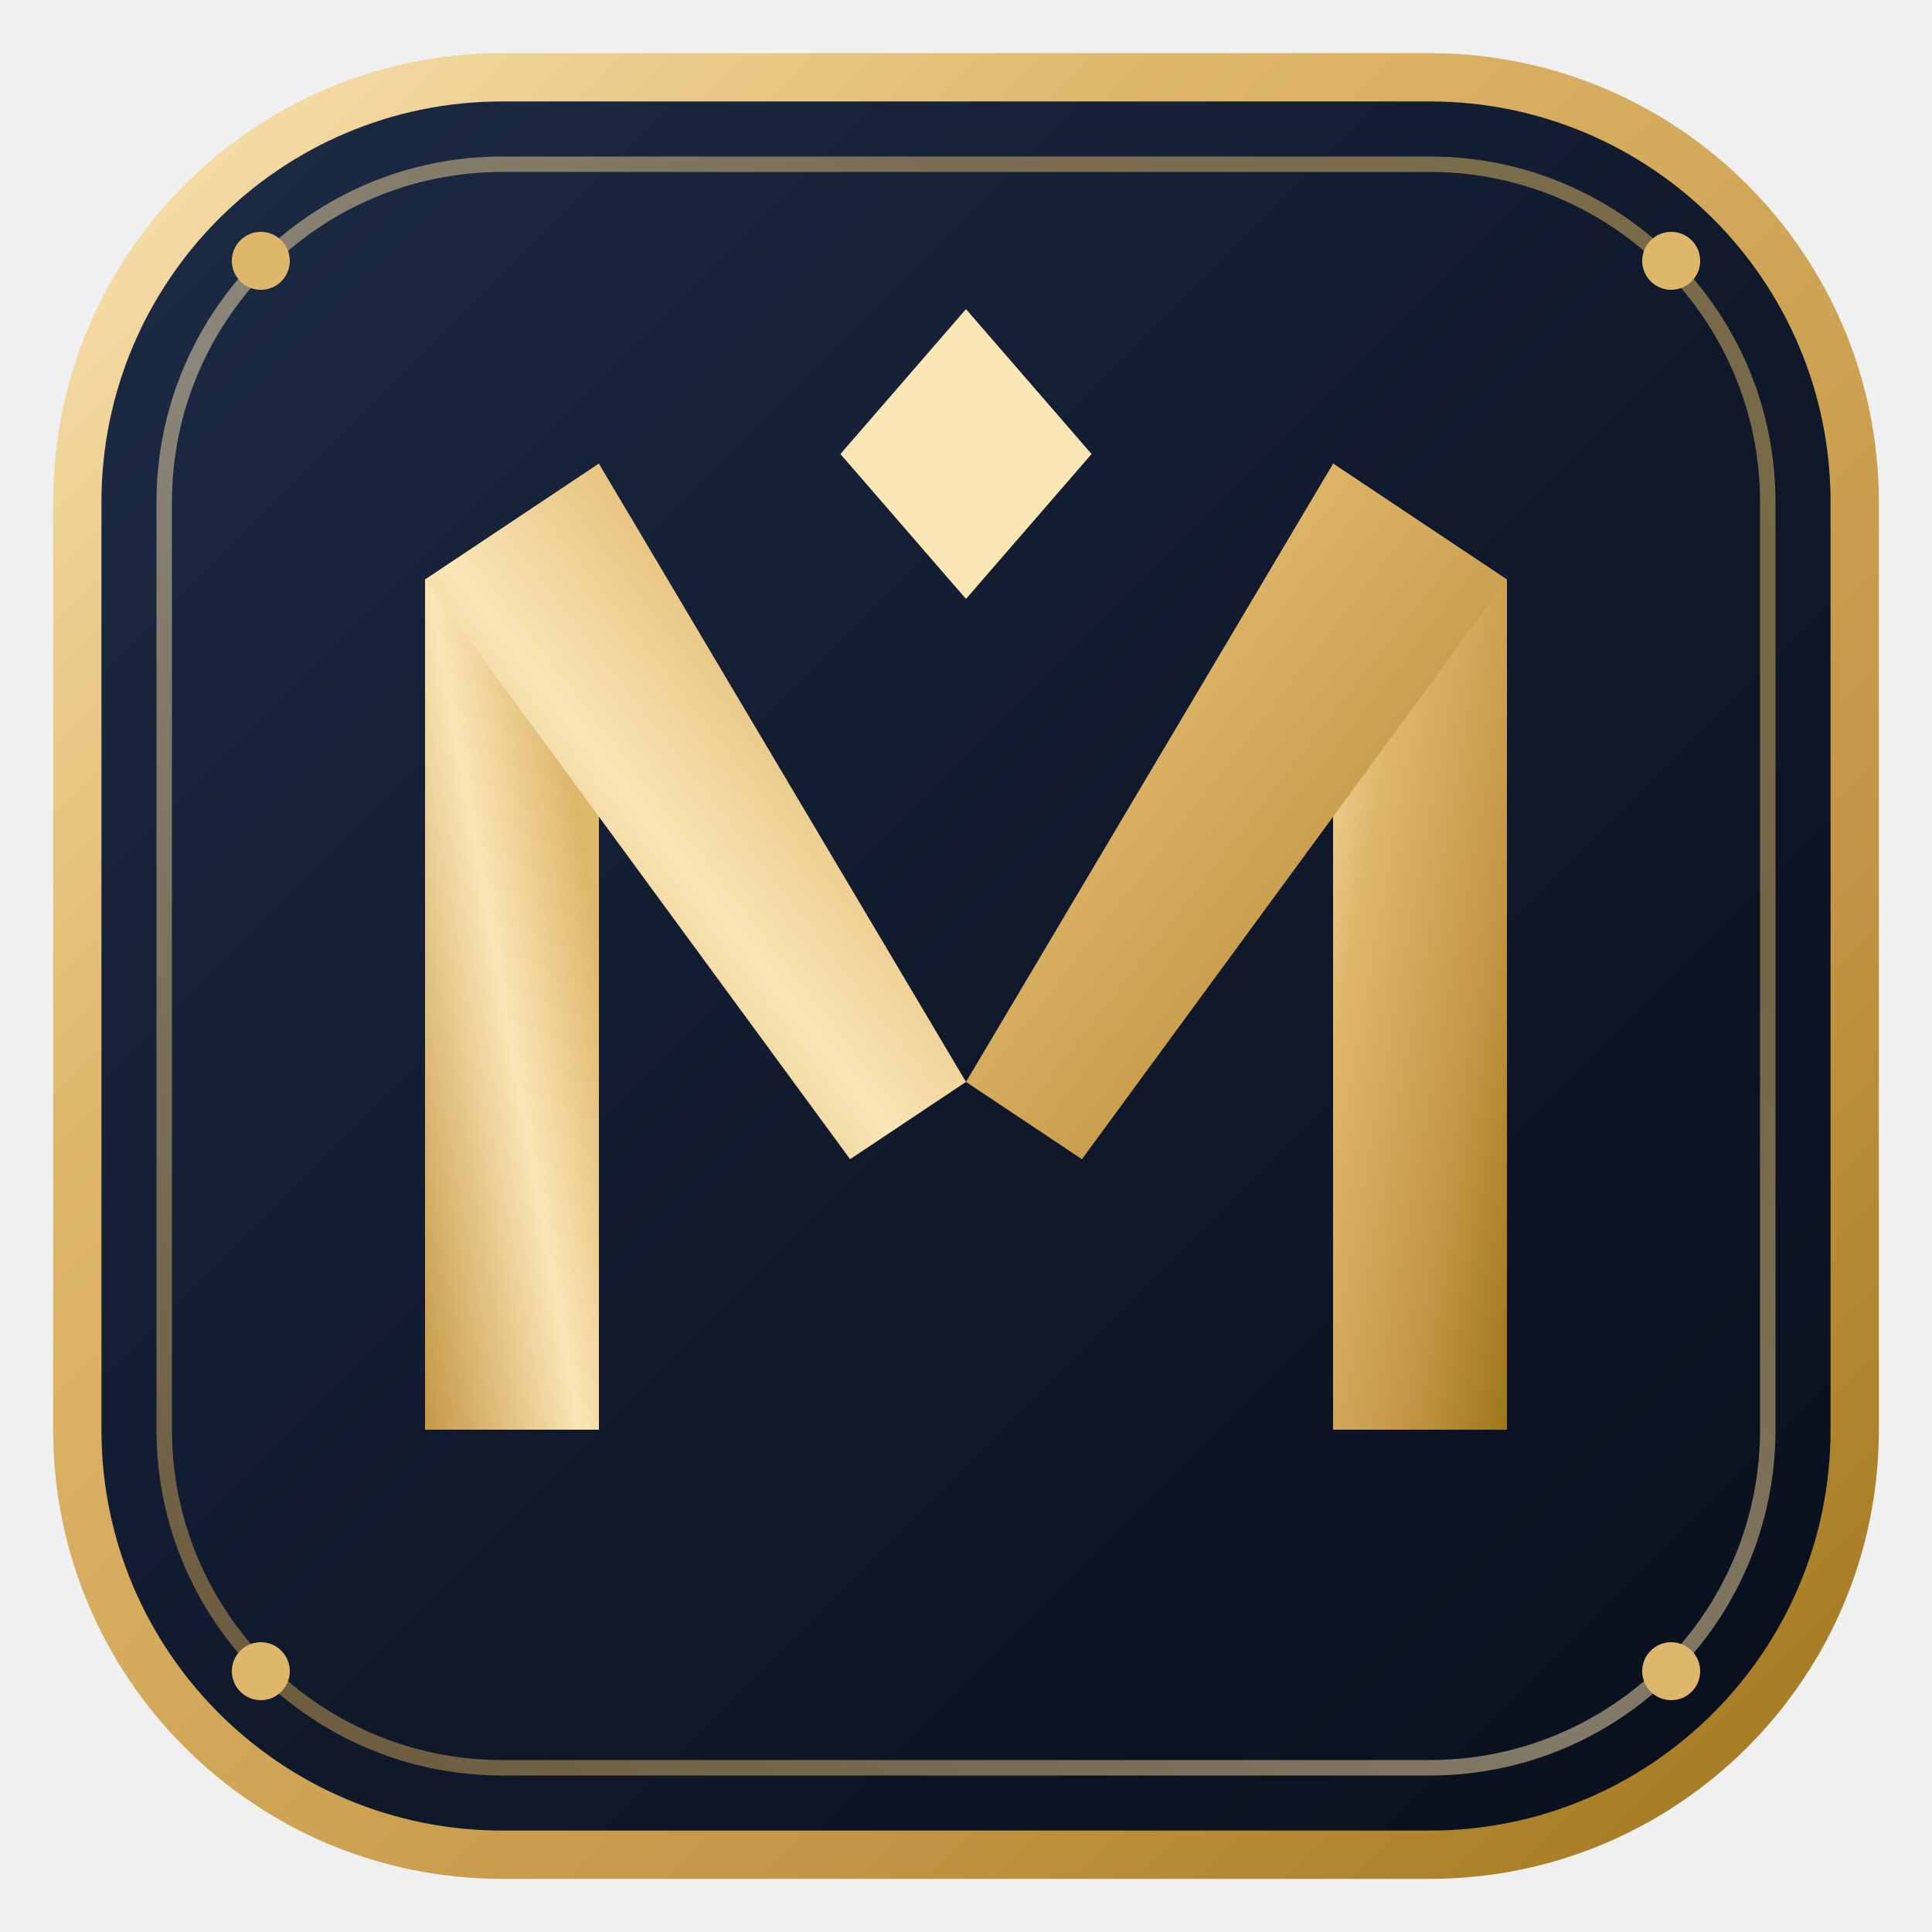
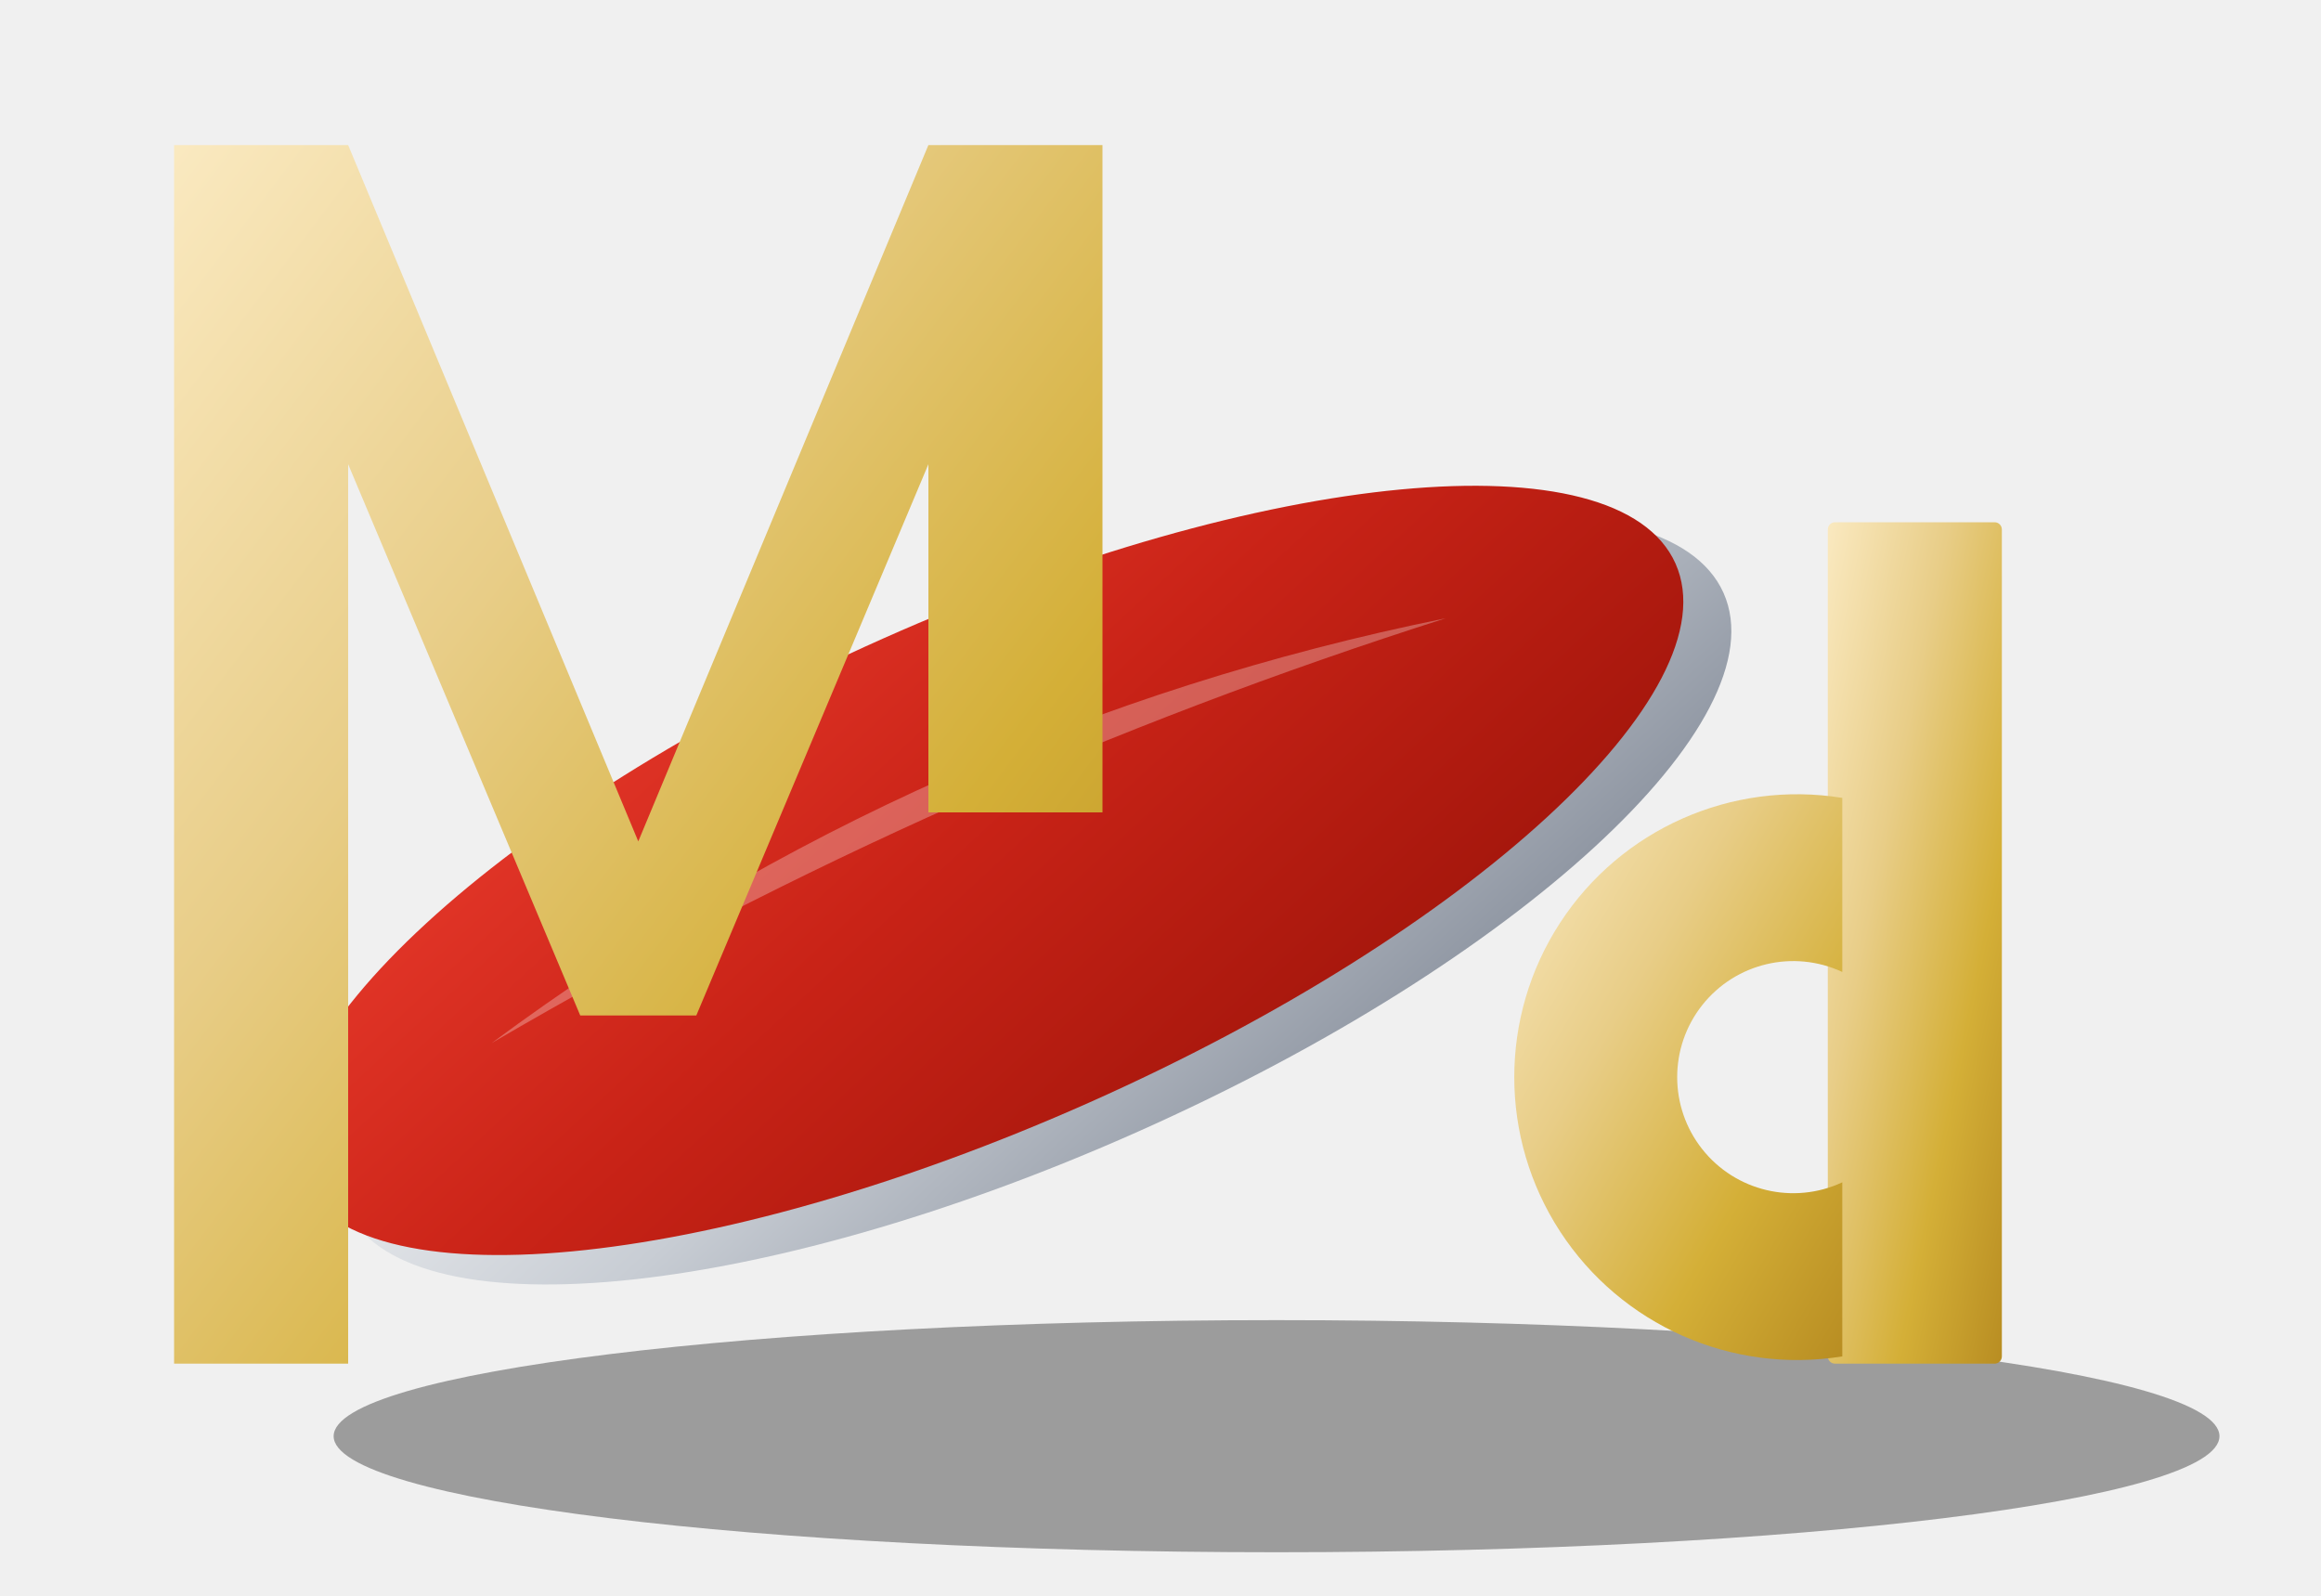
- <svg xmlns="http://www.w3.org/2000/svg" viewBox="0 0 100 100">
+ <svg xmlns="http://www.w3.org/2000/svg" viewBox="0 0 160 110">
  <defs>
-     <linearGradient id="favGoldGrad" x1="0%" y1="0%" x2="100%" y2="100%">
-       <stop offset="0%" stop-color="#fae5b5" />
-       <stop offset="30%" stop-color="#dfb76c" />
-       <stop offset="70%" stop-color="#c49746" />
-       <stop offset="100%" stop-color="#9e761b" />
+     <linearGradient id="favGold" x1="0%" y1="0%" x2="100%" y2="100%">
+       <stop offset="0%" stop-color="#fae9c0" />
+       <stop offset="35%" stop-color="#e8cd87" />
+       <stop offset="70%" stop-color="#d4af37" />
+       <stop offset="100%" stop-color="#b88d22" />
    </linearGradient>
-     <linearGradient id="favGoldLight" x1="0%" y1="100%" x2="100%" y2="0%">
-       <stop offset="0%" stop-color="#c49746" />
-       <stop offset="45%" stop-color="#fae5b5" />
-       <stop offset="75%" stop-color="#dfb76c" />
-       <stop offset="100%" stop-color="#e0be63" />
+     <linearGradient id="favRed" x1="0%" y1="0%" x2="100%" y2="100%">
+       <stop offset="0%" stop-color="#ea3b2d" />
+       <stop offset="45%" stop-color="#c92317" />
+       <stop offset="100%" stop-color="#9a1309" />
    </linearGradient>
-     <linearGradient id="favDarkBg" x1="0%" y1="0%" x2="100%" y2="100%">
-       <stop offset="0%" stop-color="#1e2c47" />
-       <stop offset="50%" stop-color="#111a2d" />
-       <stop offset="100%" stop-color="#080e1a" />
+     <linearGradient id="favRim" x1="0%" y1="0%" x2="100%" y2="100%">
+       <stop offset="0%" stop-color="#ffffff" />
+       <stop offset="50%" stop-color="#c8cdd4" />
+       <stop offset="100%" stop-color="#7a8290" />
    </linearGradient>
  </defs>
-   <rect x="4" y="4" width="92" height="92" rx="22" fill="url(#favDarkBg)" stroke="url(#favGoldGrad)" stroke-width="2.5" />
-   <rect x="8.5" y="8.5" width="83" height="83" rx="17.5" fill="none" stroke="url(#favGoldLight)" stroke-width="0.8" stroke-opacity="0.5" />
-   <circle cx="13.5" cy="13.5" r="1.5" fill="#dfb76c" />
-   <circle cx="86.5" cy="13.5" r="1.5" fill="#dfb76c" />
-   <circle cx="13.5" cy="86.5" r="1.5" fill="#dfb76c" />
-   <circle cx="86.5" cy="86.5" r="1.5" fill="#dfb76c" />
-   <g>
-     <path d="M22 74 L22 30 L31 24 L31 74 Z" fill="url(#favGoldLight)" />
-     <path d="M69 74 L69 24 L78 30 L78 74 Z" fill="url(#favGoldGrad)" />
-     <path d="M31 24 L50 56 L44 60 L22 30 Z" fill="url(#favGoldLight)" />
-     <path d="M69 24 L78 30 L56 60 L50 56 Z" fill="url(#favGoldGrad)" />
-     <polygon points="50,16 56.5,23.5 50,31 43.5,23.5" fill="#fae5b5" />
-     <line x1="18" y1="78" x2="82" y2="78" stroke="url(#favGoldGrad)" stroke-width="2" stroke-linecap="round" />
+   <ellipse cx="88" cy="99" rx="65" ry="8" fill="#000000" opacity="0.35" />
+   <g transform="translate(68, 60) rotate(-24)">
+     <ellipse cx="2.2" cy="3.2" rx="52" ry="17.5" fill="url(#favRim)" />
+     <ellipse cx="0" cy="0" rx="52" ry="17.5" fill="url(#favRed)" />
+     <path d="M -36 -3 Q 0 -11 36 -3 Q 0 -7 -36 -3 Z" fill="#ffffff" opacity="0.28" />
  </g>
+   <path d="M 12 94 L 12 10 L 24 10 L 44 58 L 64 10 L 76 10 L 76 56 L 64 56 L 64 32 L 48 70 L 40 70 L 24 32 L 24 94 Z" fill="url(#favGold)" />
+   <rect x="126" y="36" width="12" height="58" fill="url(#favGold)" rx="0.5" />
+   <path d="M 127 55 A 19.5 19.5 0 1 0 127 93.5 L 127 81.5 A 8 8 0 1 1 127 67 Z" fill="url(#favGold)" fill-rule="evenodd" />
</svg>
